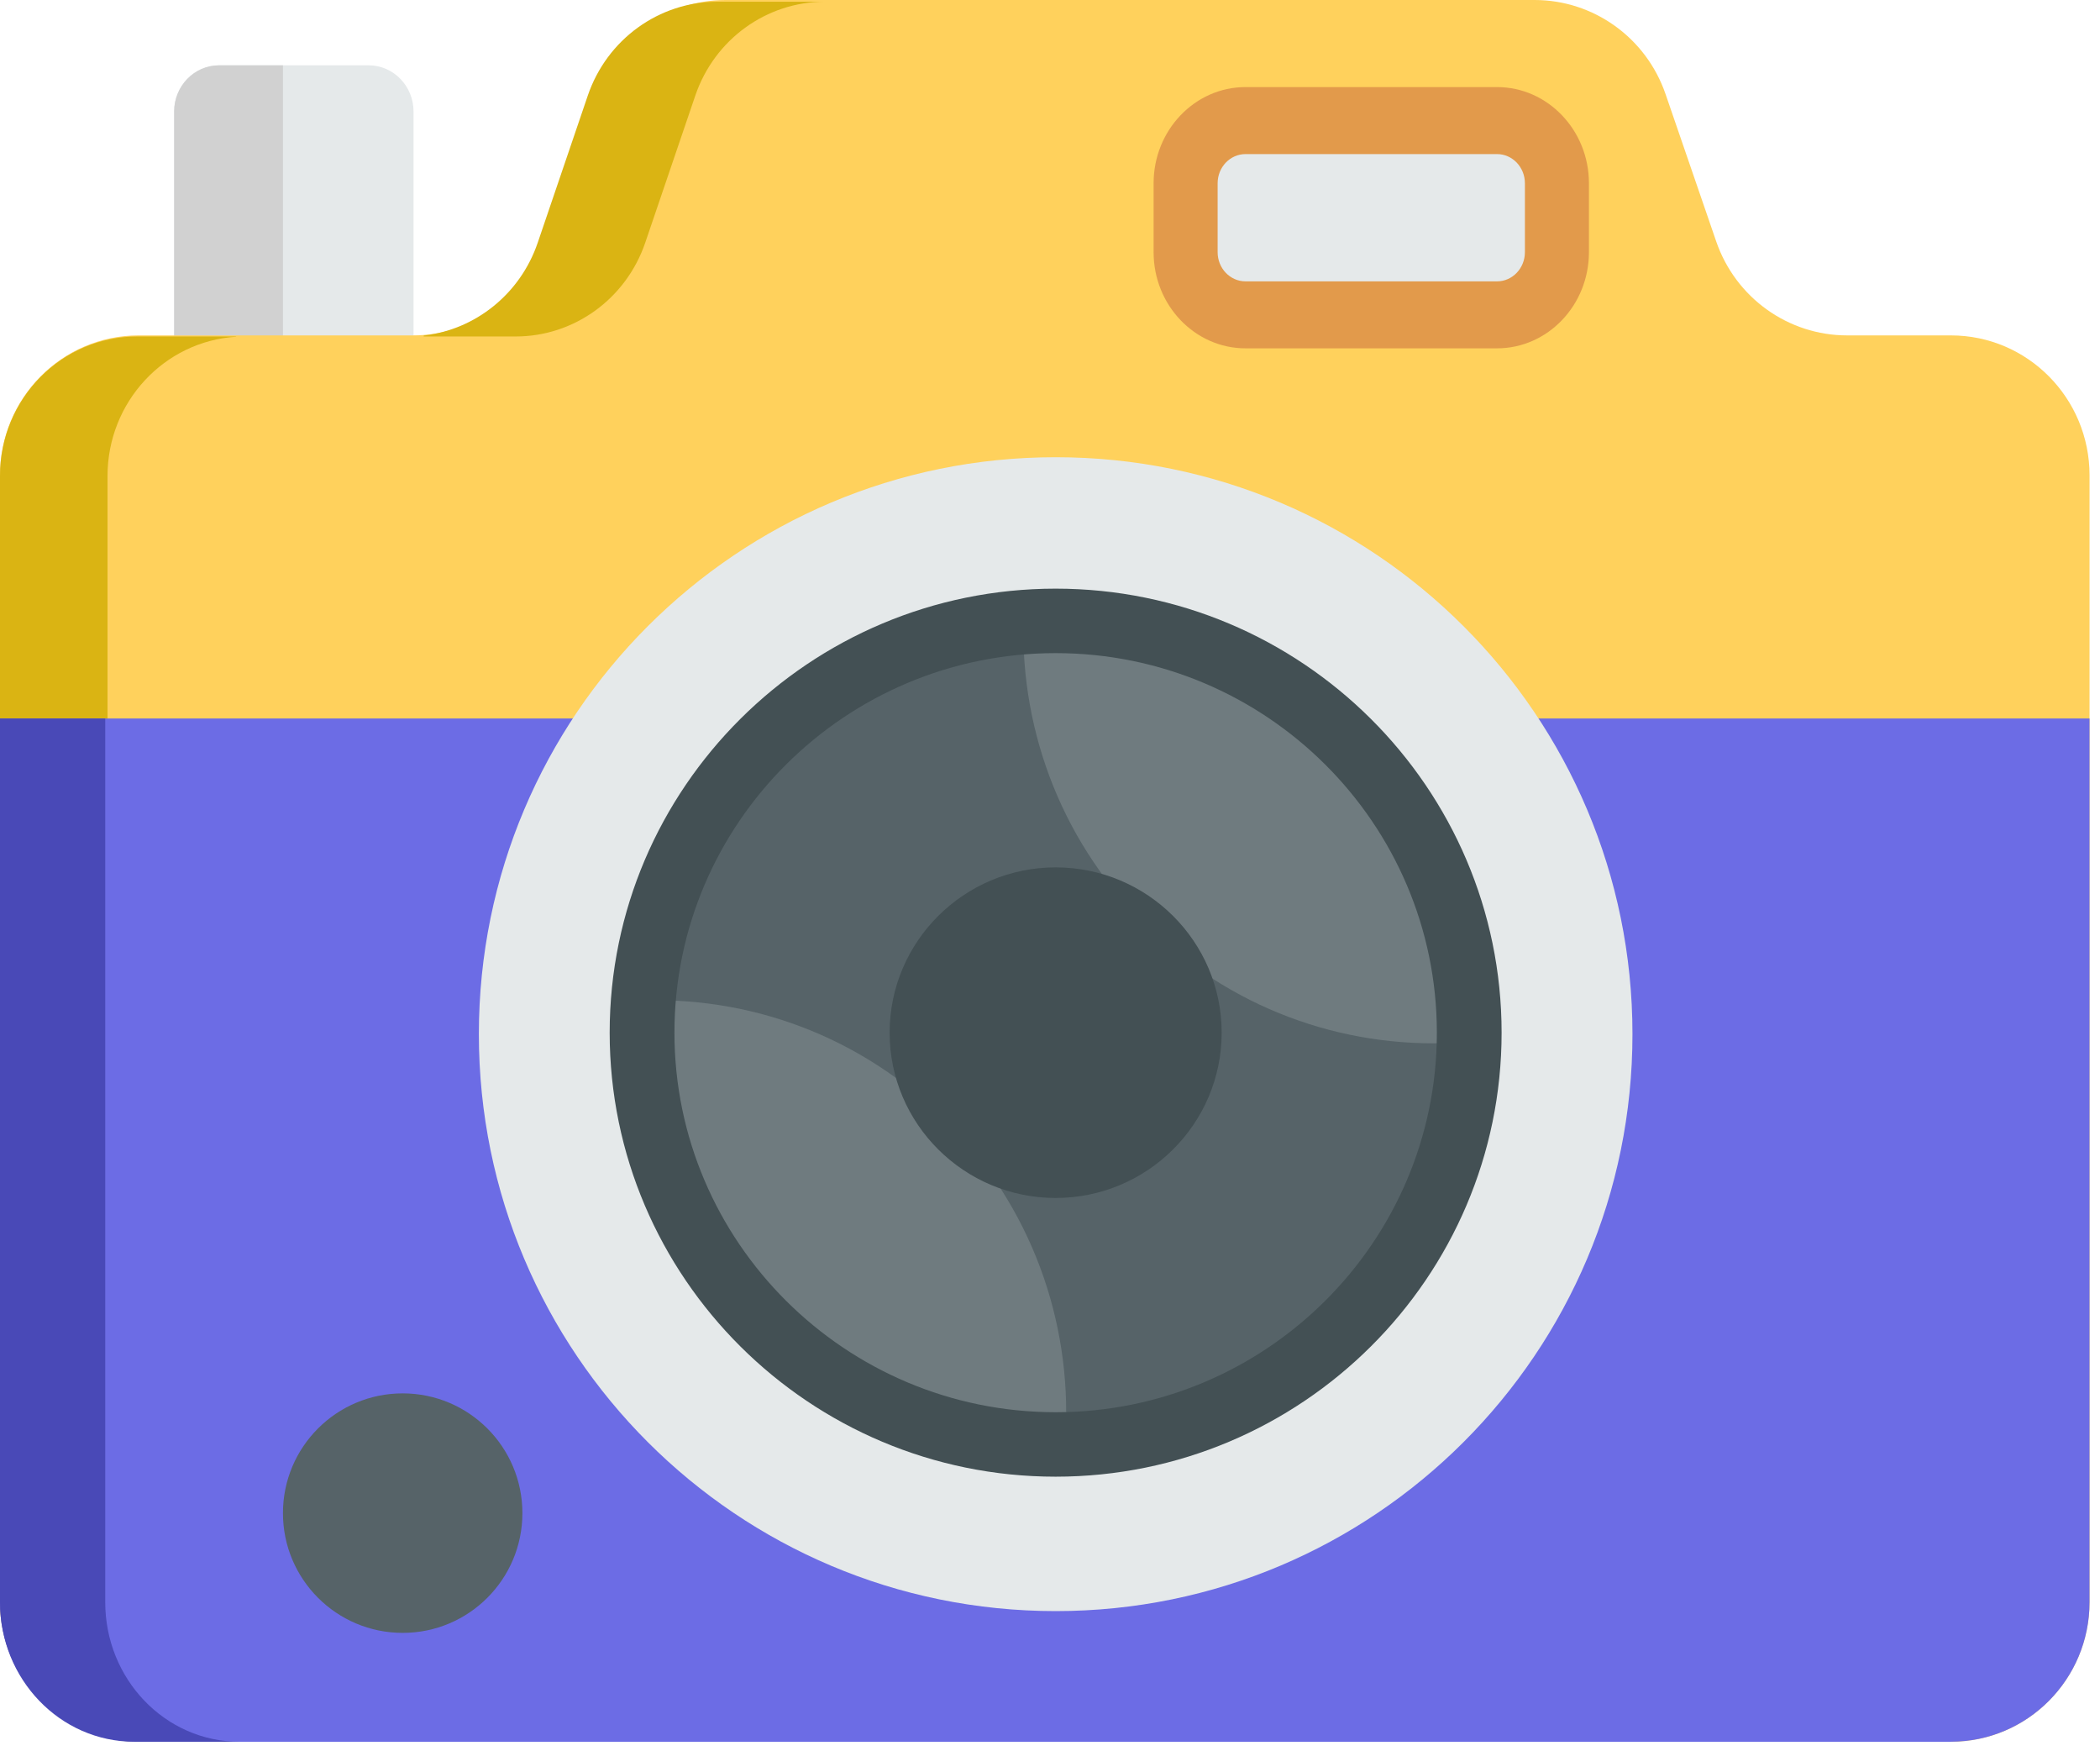
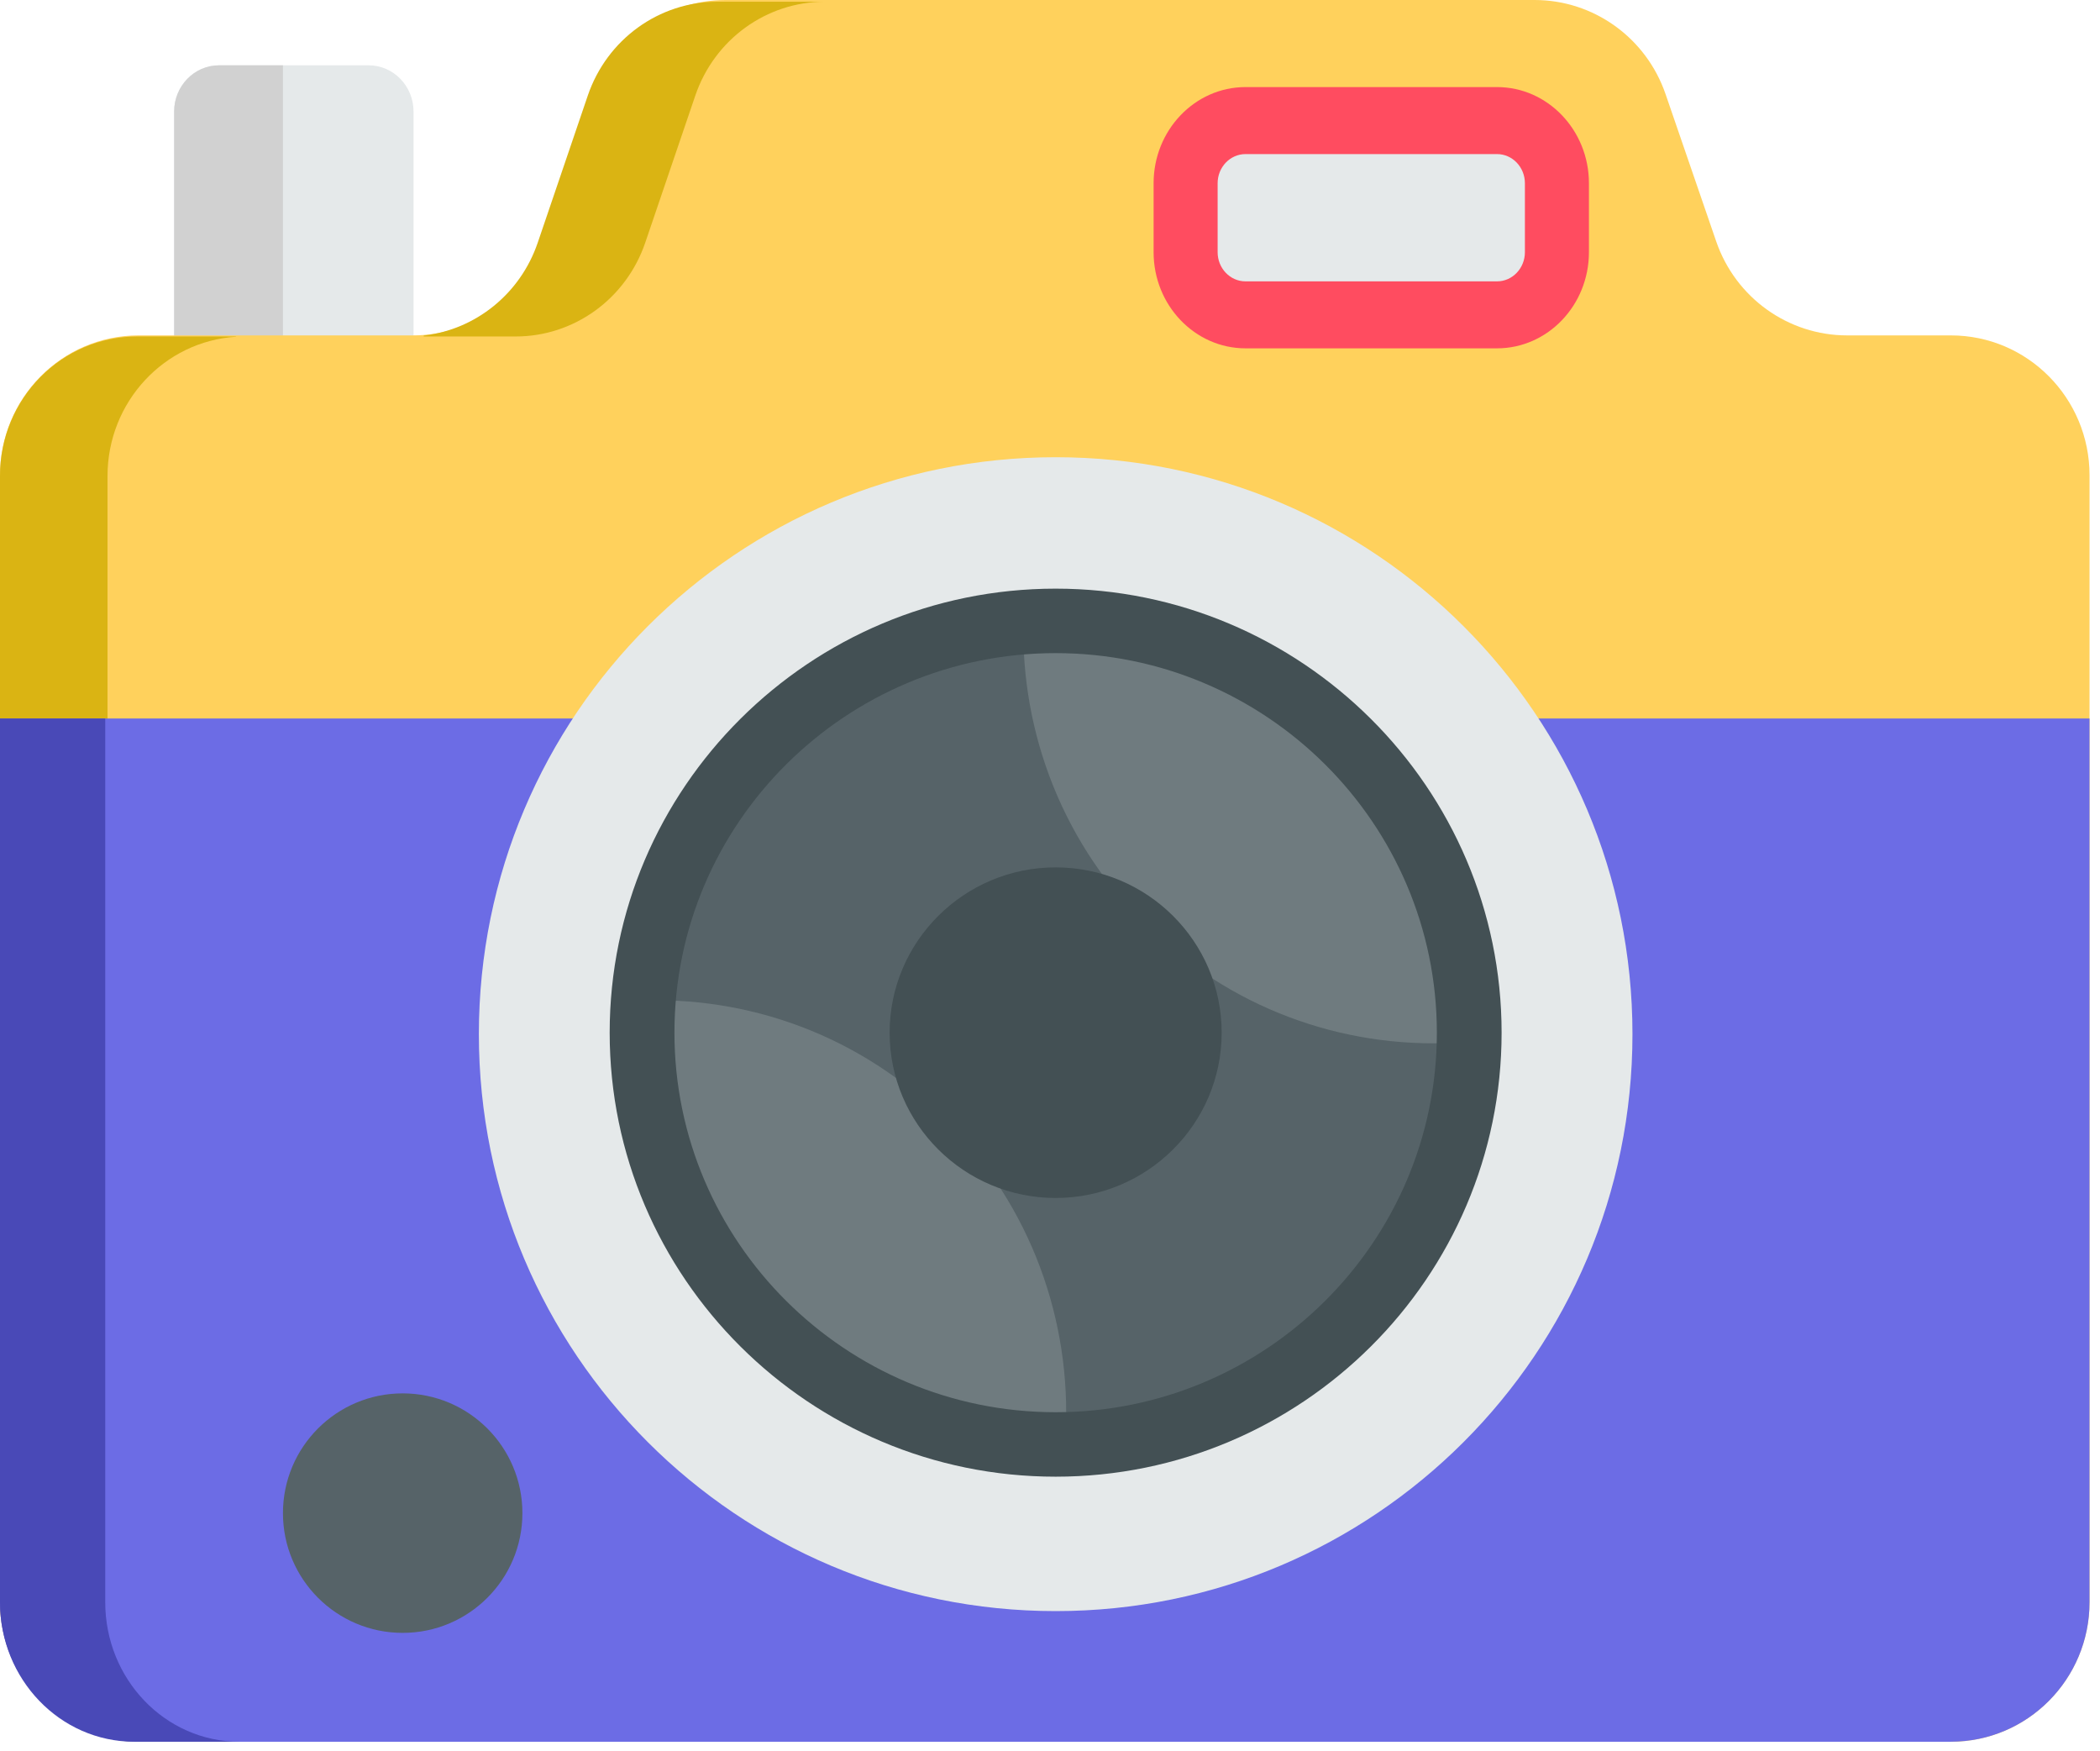
- <svg xmlns="http://www.w3.org/2000/svg" width="96px" height="80px" viewBox="0 0 96 80" version="1.1">
+ <svg xmlns="http://www.w3.org/2000/svg" viewBox="0 0 96 80" version="1.1">
  <g id="Personal-1-mixed" stroke="none" stroke-width="1" fill="none" fill-rule="evenodd">
-     <g transform="translate(-1170, -1708)" fill-rule="nonzero" id="services">
+     <g transform="translate(-478, -1701)" fill-rule="nonzero" id="services">
      <g transform="translate(350, 1552)">
-         <g id="1-copy-4" transform="translate(702, 109)">
-           <g id="camera" transform="translate(118, 47)">
+         <g id="1-copy-4" transform="translate(10, 109)">
+           <g id="camera" transform="translate(118, 40)">
            <path d="M18.905,18.905 L18.905,5.102 C18.905,3.933 17.986,2.985 16.853,2.985 L10.013,2.985 C8.879,2.985 7.96,3.933 7.96,5.102 L7.96,18.905" id="Path" fill="#E5E9EA" />
            <path d="M12.935,18.905 L12.935,2.985 L10.015,2.985 C8.88,2.985 7.96,3.933 7.96,5.102 L7.96,18.905" id="Path" fill="#D1D1D1" />
            <path d="M95.522,21.722 L95.522,73.21 C95.522,76.74 92.684,79.602 89.183,79.602 L6.34,79.602 C2.838,79.602 0,76.74 0,73.21 L0,21.722 C0,18.191 2.838,15.329 6.34,15.329 L18.875,15.329 C21.575,15.329 23.981,13.606 24.866,11.033 L27.18,4.299 C28.065,1.726 30.468,0 33.17,0 L70.151,0 C72.851,0 75.254,1.726 76.139,4.299 L78.455,11.033 C79.34,13.606 81.744,15.329 84.444,15.329 L89.183,15.329 C92.684,15.329 95.522,18.191 95.522,21.722 Z" id="Path" fill="#FFD15C" />
            <g id="Group" fill="#DAB413">
              <path d="M11.182,79.523 L6.267,79.523 C2.806,79.523 0,76.667 0,73.144 L0,21.757 C0,18.234 2.806,15.378 6.267,15.378 L10.793,15.378 L10.793,15.39 C7.512,15.596 4.915,18.368 4.915,21.757 L4.915,73.144 C4.915,76.667 7.721,79.523 11.182,79.523 Z" id="Path" />
              <path d="M37.707,0.079 C35.036,0.079 32.66,1.801 31.785,4.369 L29.497,11.09 C28.622,13.658 26.244,15.378 23.574,15.378 L19.369,15.378 L19.369,15.337 C21.744,15.062 23.786,13.428 24.582,11.09 L26.87,4.369 C27.745,1.801 30.121,0.079 32.792,0.079 C32.793,0.079 37.707,0.079 37.707,0.079 Z" id="Path" />
            </g>
            <path d="M95.522,32.836 L95.522,73.225 C95.522,76.747 92.684,79.602 89.183,79.602 L6.34,79.602 C2.838,79.602 0,76.747 0,73.225 L0,32.836 L95.522,32.836 Z" id="Path" fill="#6C6CE5" />
            <path d="M10.945,79.602 L6.135,79.602 C2.747,79.602 0,76.747 0,73.225 L0,32.836 L4.811,32.836 L4.811,73.225 C4.811,76.747 7.557,79.602 10.945,79.602 Z" id="Path" fill="#4949B7" />
            <circle id="Oval" fill="#E5E9EA" cx="48.259" cy="47.264" r="26.368" />
            <path d="M66.667,46.765 C66.667,52.332 64.261,57.336 60.431,60.798 C57.078,63.827 52.638,65.672 47.762,65.672 C42.888,65.672 38.446,63.827 35.093,60.798 C31.263,57.338 28.856,52.332 28.856,46.765 C28.856,41.198 31.263,36.192 35.093,32.735 C38.446,29.704 42.888,27.861 47.762,27.861 C52.638,27.861 57.078,29.706 60.431,32.735 C64.261,36.194 66.667,41.198 66.667,46.765 Z" id="Path" fill="#566368" />
            <g id="Group" transform="translate(28.85572, 27.8607)" fill="#6F7B7F">
              <path d="M32.154,5.522 C36.055,9.443 37.877,14.662 37.618,19.798 C32.508,20.057 27.314,18.227 23.413,14.306 C19.512,10.385 17.69,5.166 17.95,0.032 C23.059,-0.229 28.252,1.601 32.154,5.522 Z" id="Path" />
              <path d="M14.396,23.368 C18.297,27.289 20.119,32.508 19.86,37.644 C14.751,37.905 9.555,36.075 5.654,32.154 C1.752,28.233 -0.069,23.011 0.192,17.878 C5.301,17.617 10.494,19.447 14.396,23.368 Z" id="Path" />
            </g>
            <g id="Group" transform="translate(27.8607, 26.86567)" fill="#435054">
              <path d="M20.397,40.623 C9.156,40.623 0.01,31.52 0.01,20.33 C0.01,9.141 9.156,0.037 20.397,0.037 C31.639,0.037 40.784,9.141 40.784,20.33 C40.784,31.52 31.639,40.623 20.397,40.623 Z M20.397,2.984 C10.788,2.984 2.971,10.765 2.971,20.33 C2.971,29.895 10.788,37.677 20.397,37.677 C30.007,37.677 37.824,29.895 37.824,20.33 C37.824,10.765 30.007,2.984 20.397,2.984 Z" id="Shape" />
              <path d="M20.397,12.776 C16.212,12.776 12.808,16.165 12.808,20.331 C12.808,24.496 16.212,27.885 20.397,27.885 C24.582,27.885 27.987,24.496 27.987,20.331 C27.987,16.165 24.582,12.776 20.397,12.776 Z" id="Path" />
            </g>
            <path d="M57.454,13.93 L68.914,13.93 C70.42,13.93 71.642,12.637 71.642,11.042 L71.642,7.864 C71.642,6.268 70.421,4.975 68.914,4.975 L57.454,4.975 C55.948,4.975 54.726,6.268 54.726,7.864 L54.726,11.042 C54.726,12.637 55.948,13.93 57.454,13.93 Z" id="Path" fill="#E5E9EA" />
-             <path d="M68.436,15.92 L56.937,15.92 C54.621,15.92 52.736,13.949 52.736,11.526 L52.736,8.375 C52.736,5.952 54.621,3.98 56.937,3.98 L68.436,3.98 C70.752,3.98 72.637,5.952 72.637,8.375 L72.637,11.526 C72.637,13.949 70.752,15.92 68.436,15.92 Z M56.937,7.042 C56.234,7.042 55.663,7.64 55.663,8.375 L55.663,11.526 C55.663,12.261 56.234,12.859 56.937,12.859 L68.436,12.859 C69.139,12.859 69.71,12.261 69.71,11.526 L69.71,8.375 C69.71,7.64 69.139,7.042 68.436,7.042 C68.436,7.042 56.937,7.042 56.937,7.042 Z" id="Shape" fill="#E29A4B" />
+             <path d="M68.436,15.92 L56.937,15.92 C54.621,15.92 52.736,13.949 52.736,11.526 L52.736,8.375 C52.736,5.952 54.621,3.98 56.937,3.98 L68.436,3.98 C70.752,3.98 72.637,5.952 72.637,8.375 L72.637,11.526 C72.637,13.949 70.752,15.92 68.436,15.92 Z M56.937,7.042 C56.234,7.042 55.663,7.64 55.663,8.375 L55.663,11.526 C55.663,12.261 56.234,12.859 56.937,12.859 L68.436,12.859 C69.139,12.859 69.71,12.261 69.71,11.526 L69.71,8.375 C69.71,7.64 69.139,7.042 68.436,7.042 C68.436,7.042 56.937,7.042 56.937,7.042 Z" id="Shape" fill="#ff4c60" />
            <circle id="Oval" fill="#566368" cx="18.408" cy="69.154" r="5.473" />
          </g>
        </g>
      </g>
    </g>
  </g>
</svg>
